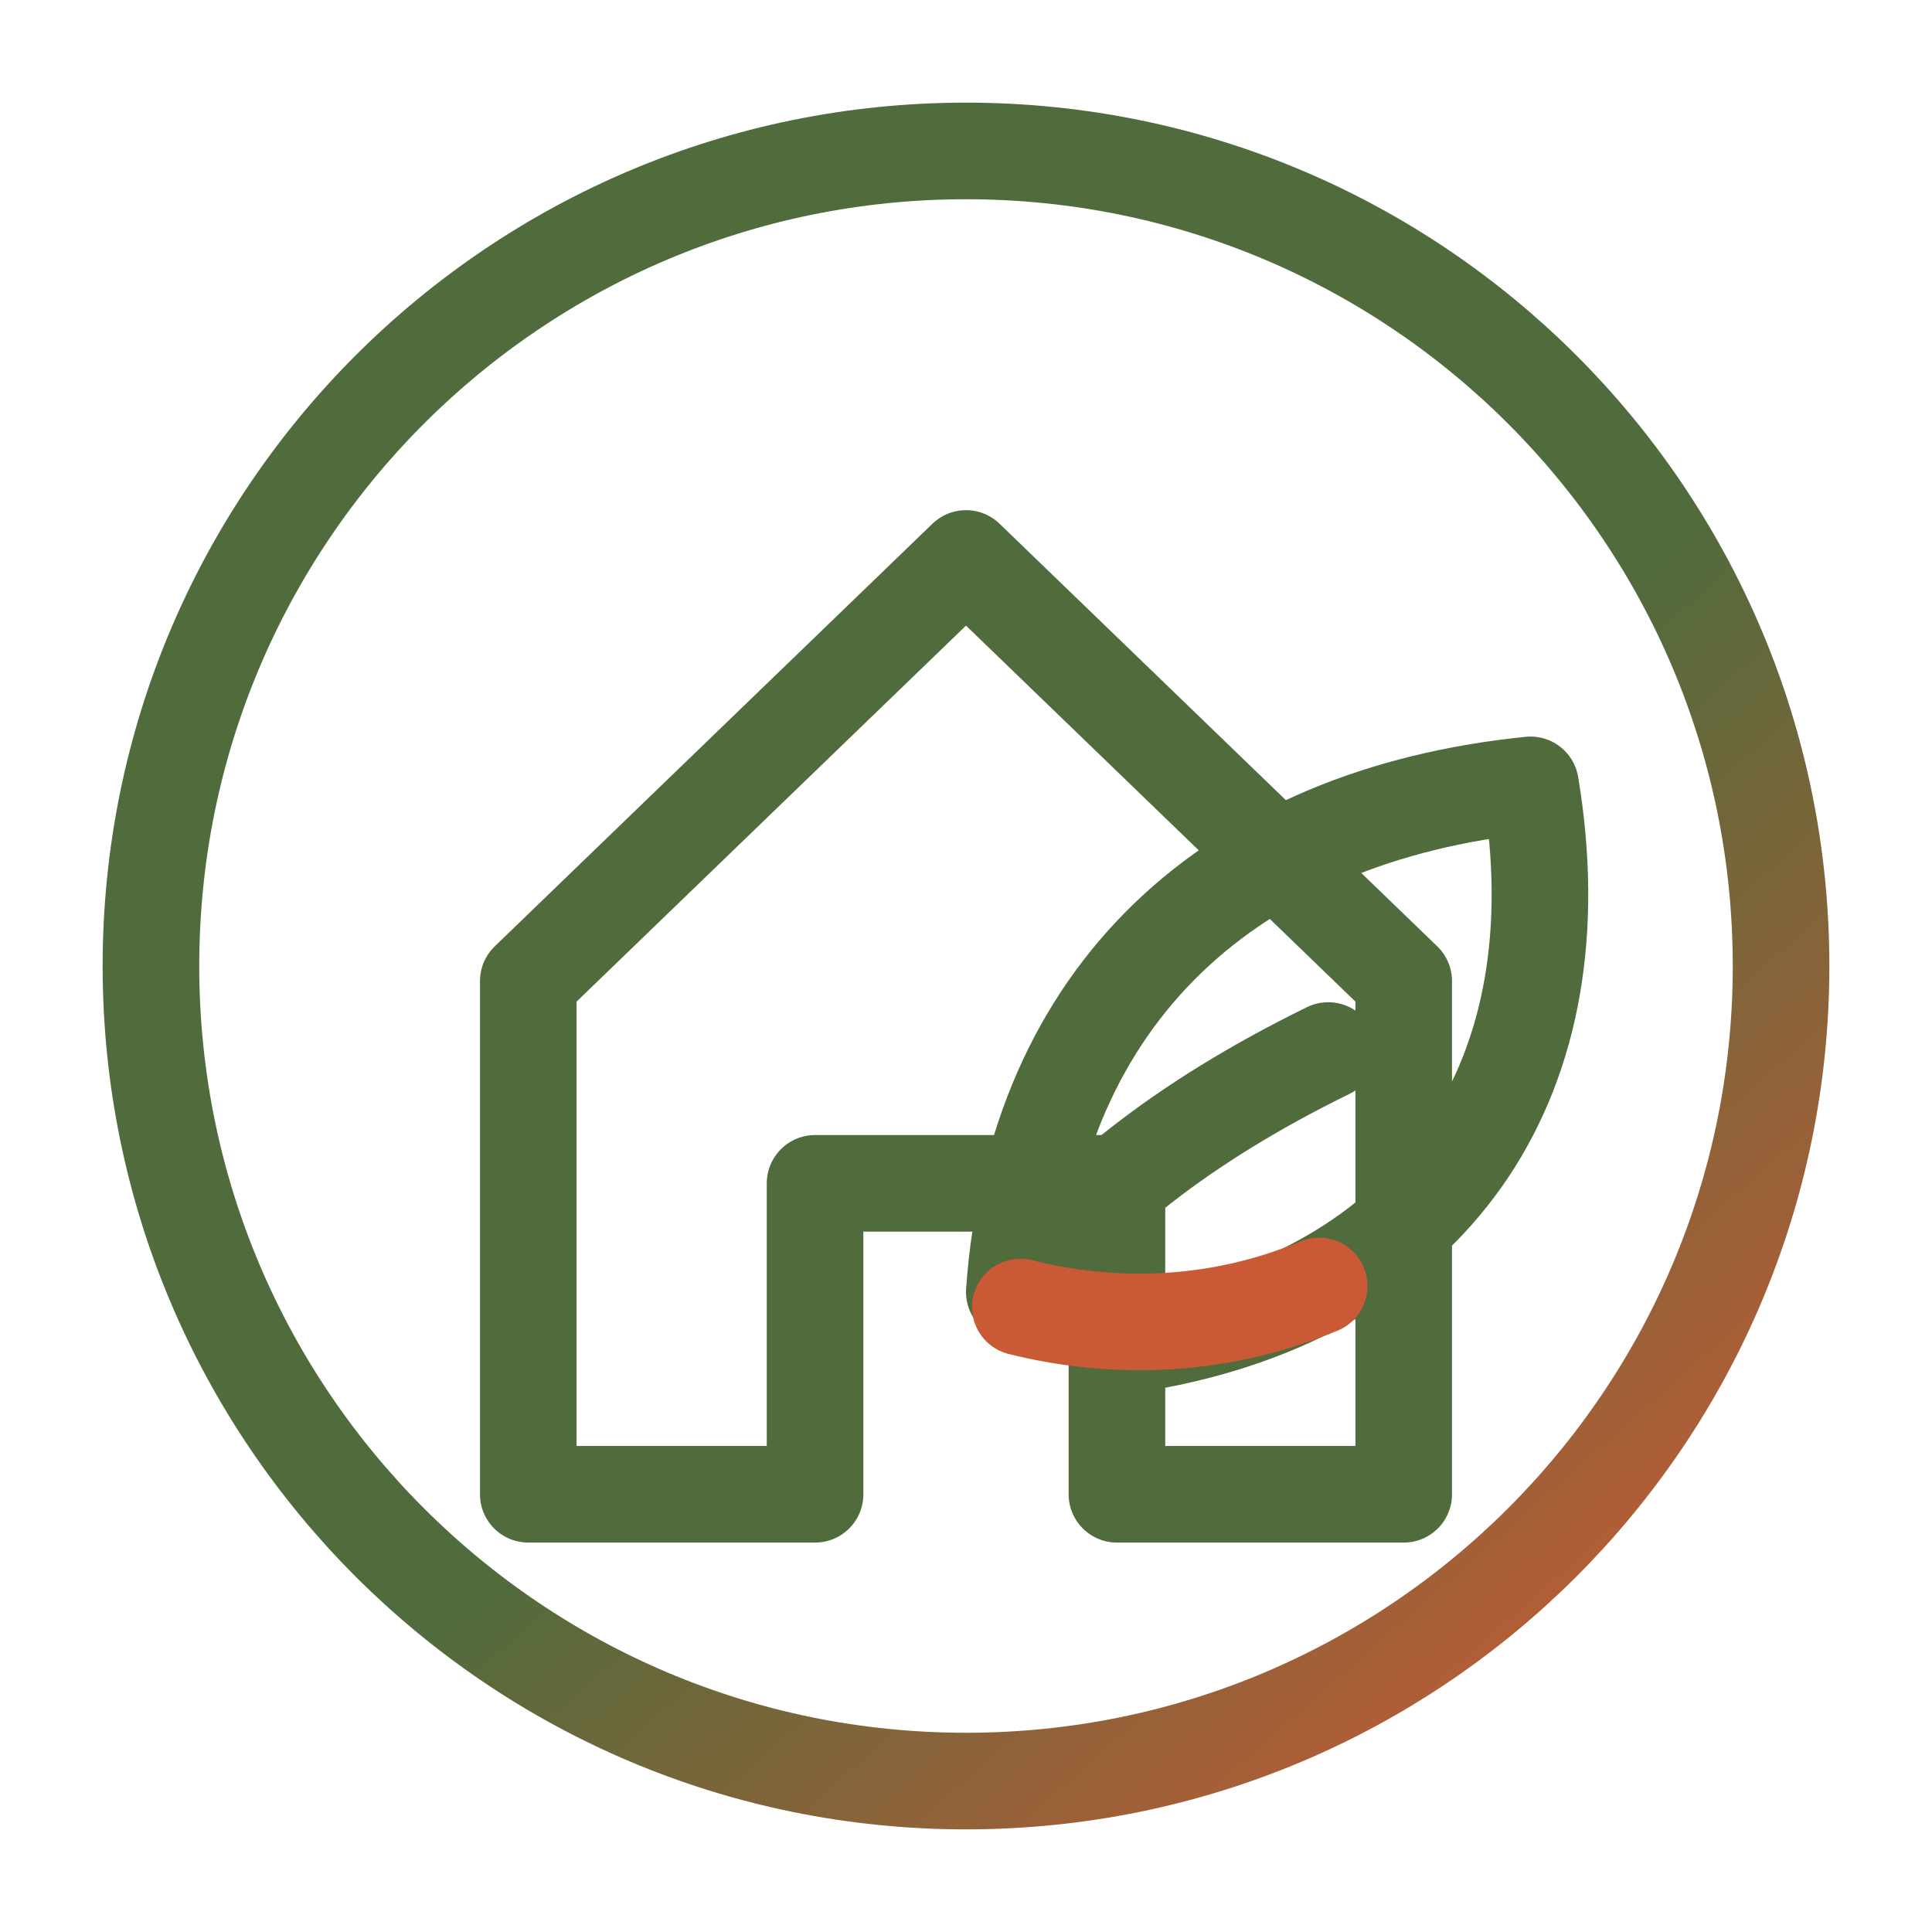
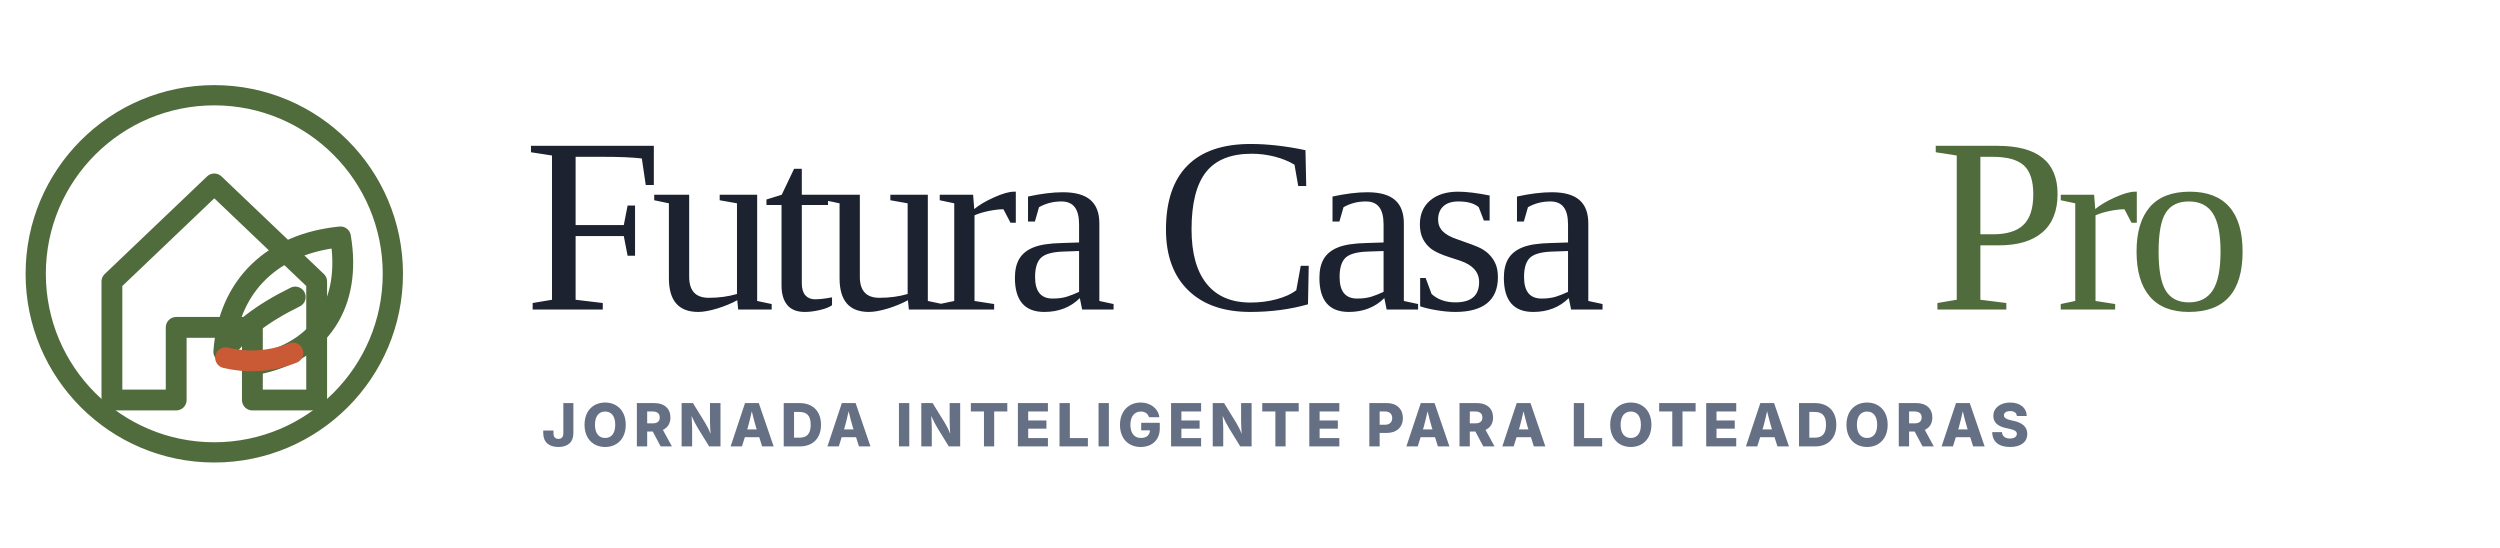
- <svg xmlns="http://www.w3.org/2000/svg" viewBox="0 0 64 64" role="img" aria-label="Futura Casa Pro">
+ <svg xmlns="http://www.w3.org/2000/svg" viewBox="0 0 420 92" role="img" aria-label="Futura Casa Pro">
  <defs>
-     <linearGradient id="g" x1="11" y1="8" x2="55" y2="58" gradientUnits="userSpaceOnUse">
-       <stop stop-color="#506B3C" />
-       <stop offset="0.55" stop-color="#506B3C" />
-       <stop offset="1" stop-color="#C95A35" />
-     </linearGradient>
+     <style>
+       .serif{font-family: Georgia, 'Times New Roman', serif;font-weight:500;letter-spacing:-2px}
+       .sans{font-family: Inter, Arial, sans-serif;font-weight:800;letter-spacing:.9px}
+     </style>
  </defs>
-   <circle cx="32" cy="32" r="27" fill="none" stroke="url(#g)" stroke-width="3.2" />
-   <path d="M17.5 32.5 32 18.5l14.5 14v17H37V39.2H27V49.5h-9.5v-17Z" fill="none" stroke="#506B3C" stroke-width="3.2" stroke-linejoin="round" />
-   <path d="M38.3 44.4c9.4-1.8 14-8.8 12.4-18.4-9.9 1-16.4 6.9-17.1 16.8 2.2-2.9 5.5-5.6 10.4-8" fill="none" stroke="#506B3C" stroke-width="3.2" stroke-linecap="round" stroke-linejoin="round" />
-   <path d="M33.8 43.3c2.8.7 6.3.8 9.9-.7" fill="none" stroke="#C95A35" stroke-width="3.2" stroke-linecap="round" />
+   <g transform="translate(0 10)">
+     <circle cx="36" cy="36" r="30" fill="none" stroke="#506B3C" stroke-width="3.4" />
+     <path d="M18.8 37.3 36 20.9l17.2 16.4v19.9H42.4V45H29.6v12.2H18.8V37.3Z" fill="none" stroke="#506B3C" stroke-width="3.5" stroke-linejoin="round" />
+     <path d="M43.1 51.2c10.8-2.1 16-10.3 14.1-21.4-11.3 1.1-18.8 8.1-19.6 19.3 2.5-3.4 6.3-6.4 12-9.2" fill="none" stroke="#506B3C" stroke-width="3.5" stroke-linecap="round" stroke-linejoin="round" />
+     <path d="M37.9 50.1c3.3.8 7.2.8 11.3-.8" fill="none" stroke="#C95A35" stroke-width="3.5" stroke-linecap="round" />
+   </g>
+   <text x="88" y="52" class="serif" fill="#1C2230" font-size="42">Futura Casa</text>
+   <text x="324" y="52" class="serif" fill="#506B3C" font-size="42">Pro</text>
+   <text x="91" y="75" class="sans" fill="#667085" font-size="10">JORNADA INTELIGENTE PARA LOTEADORAS</text>
</svg>
